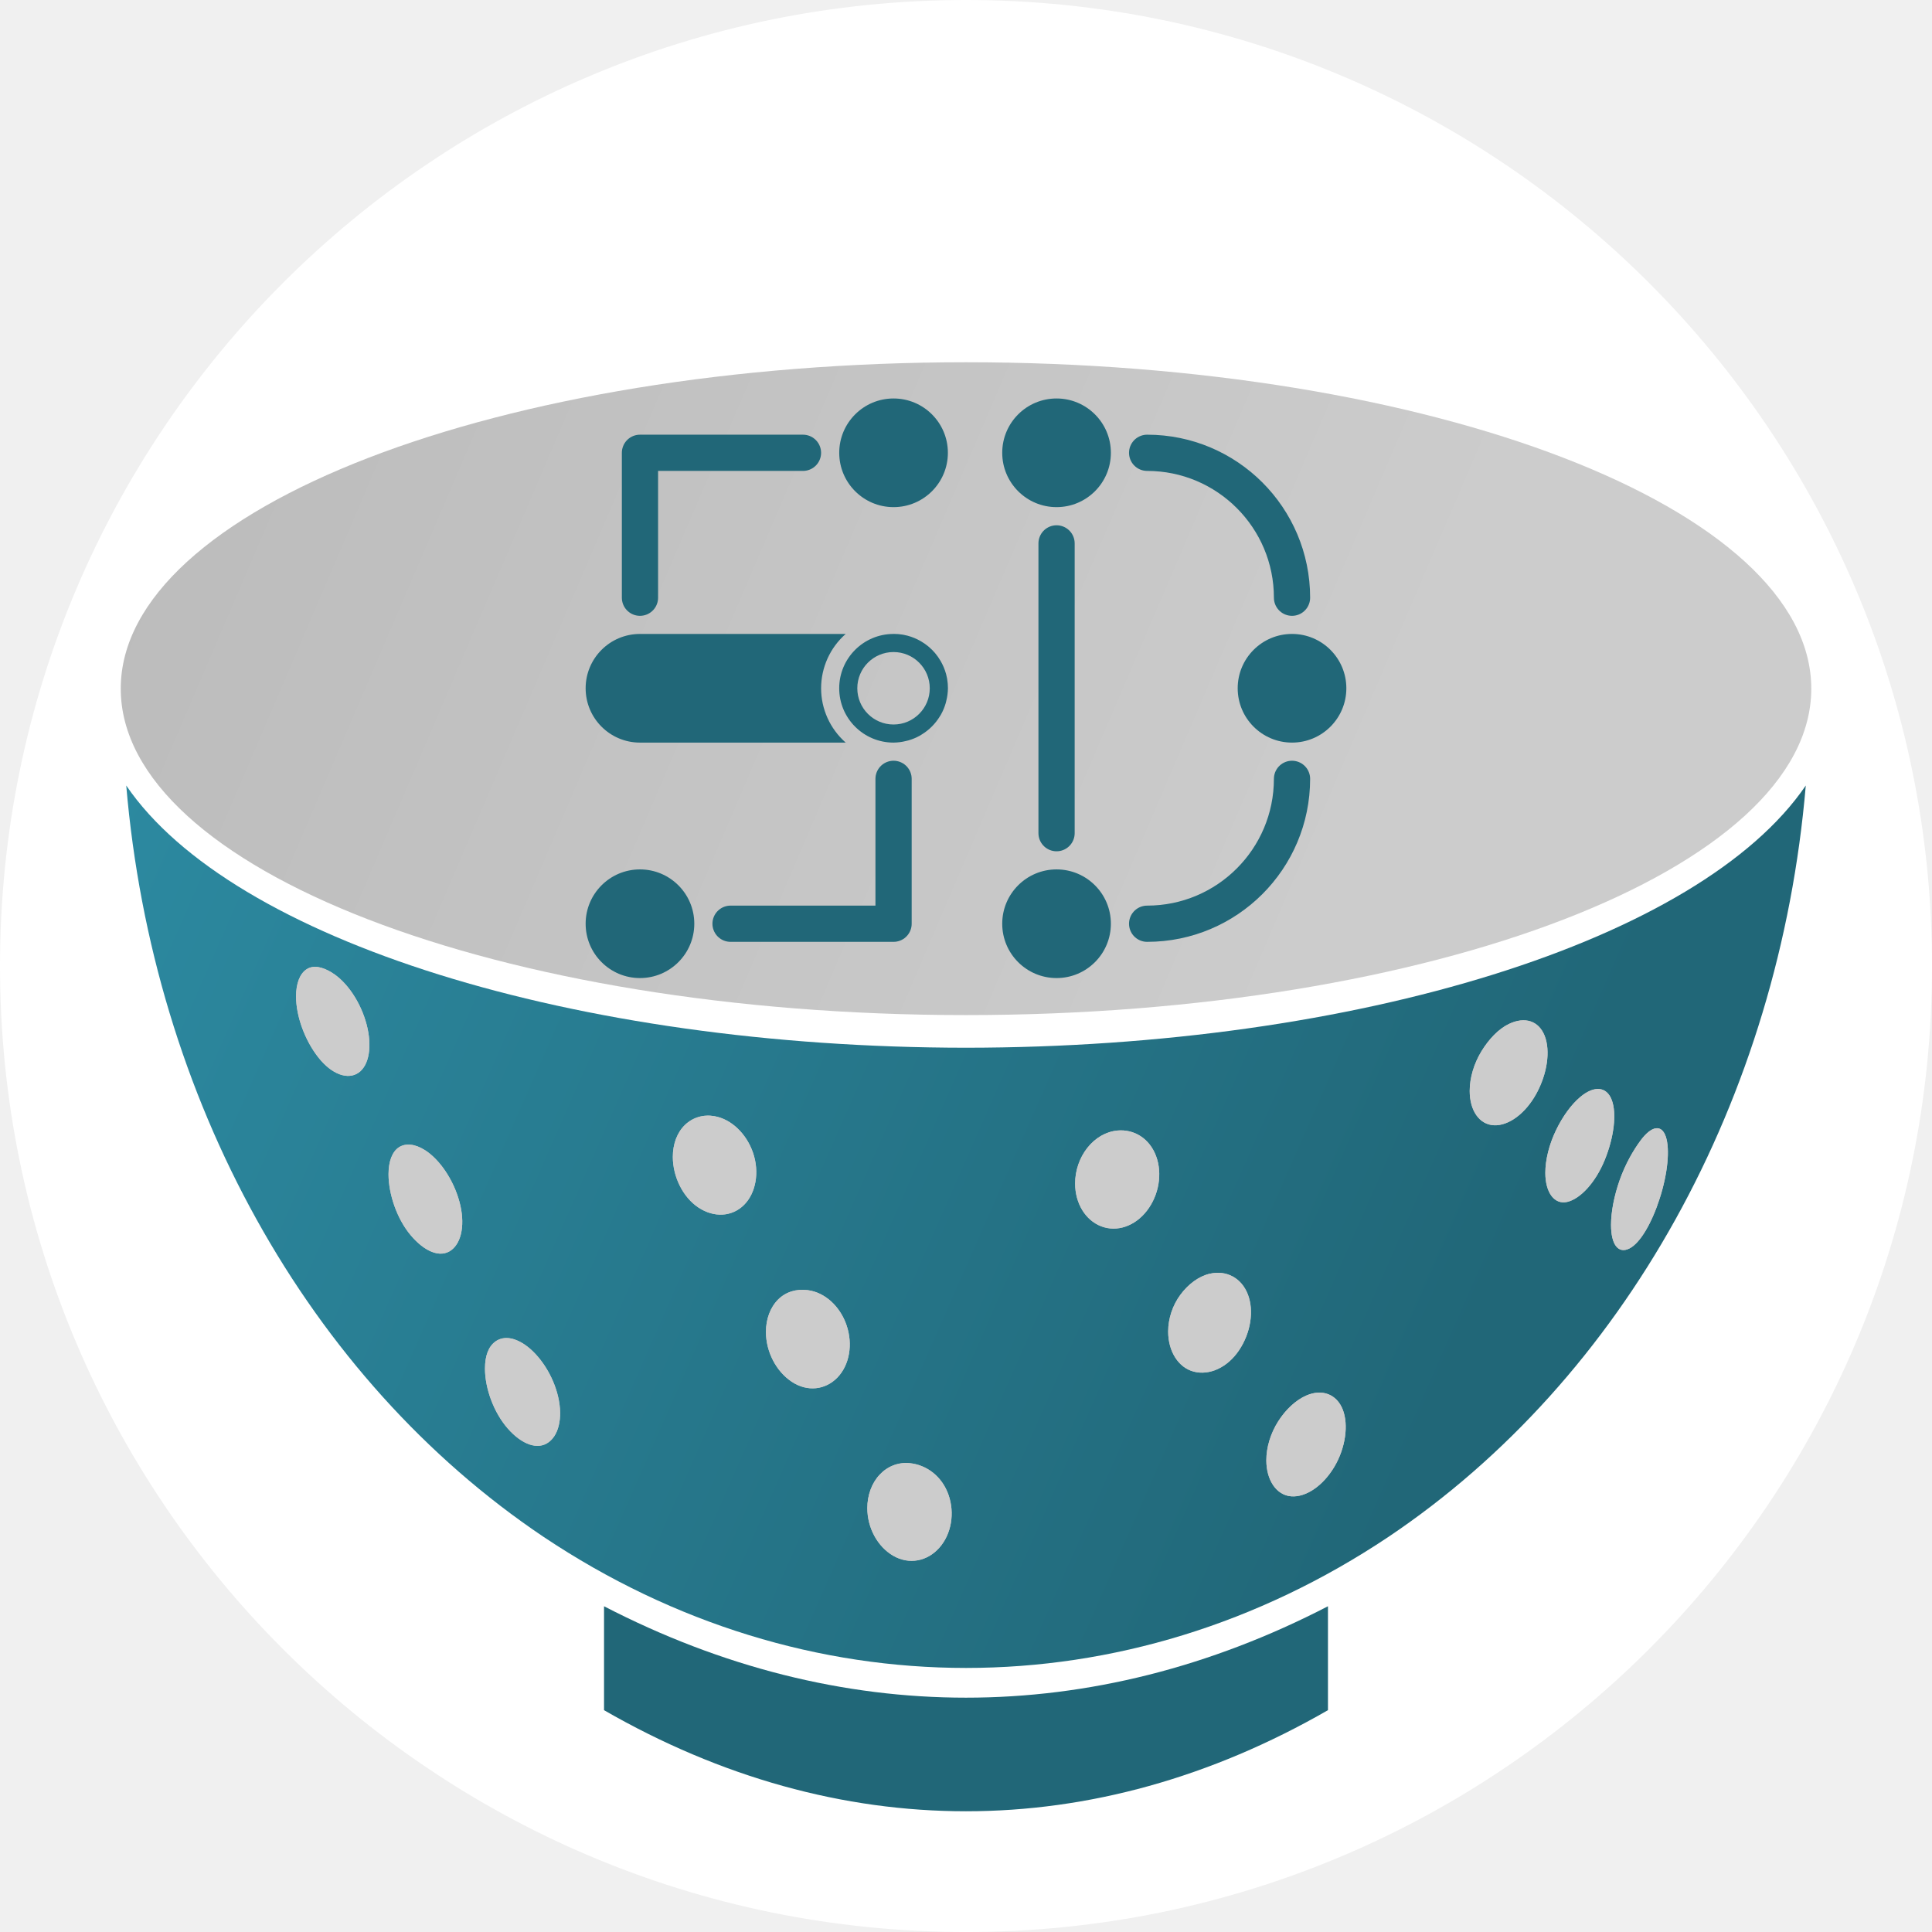
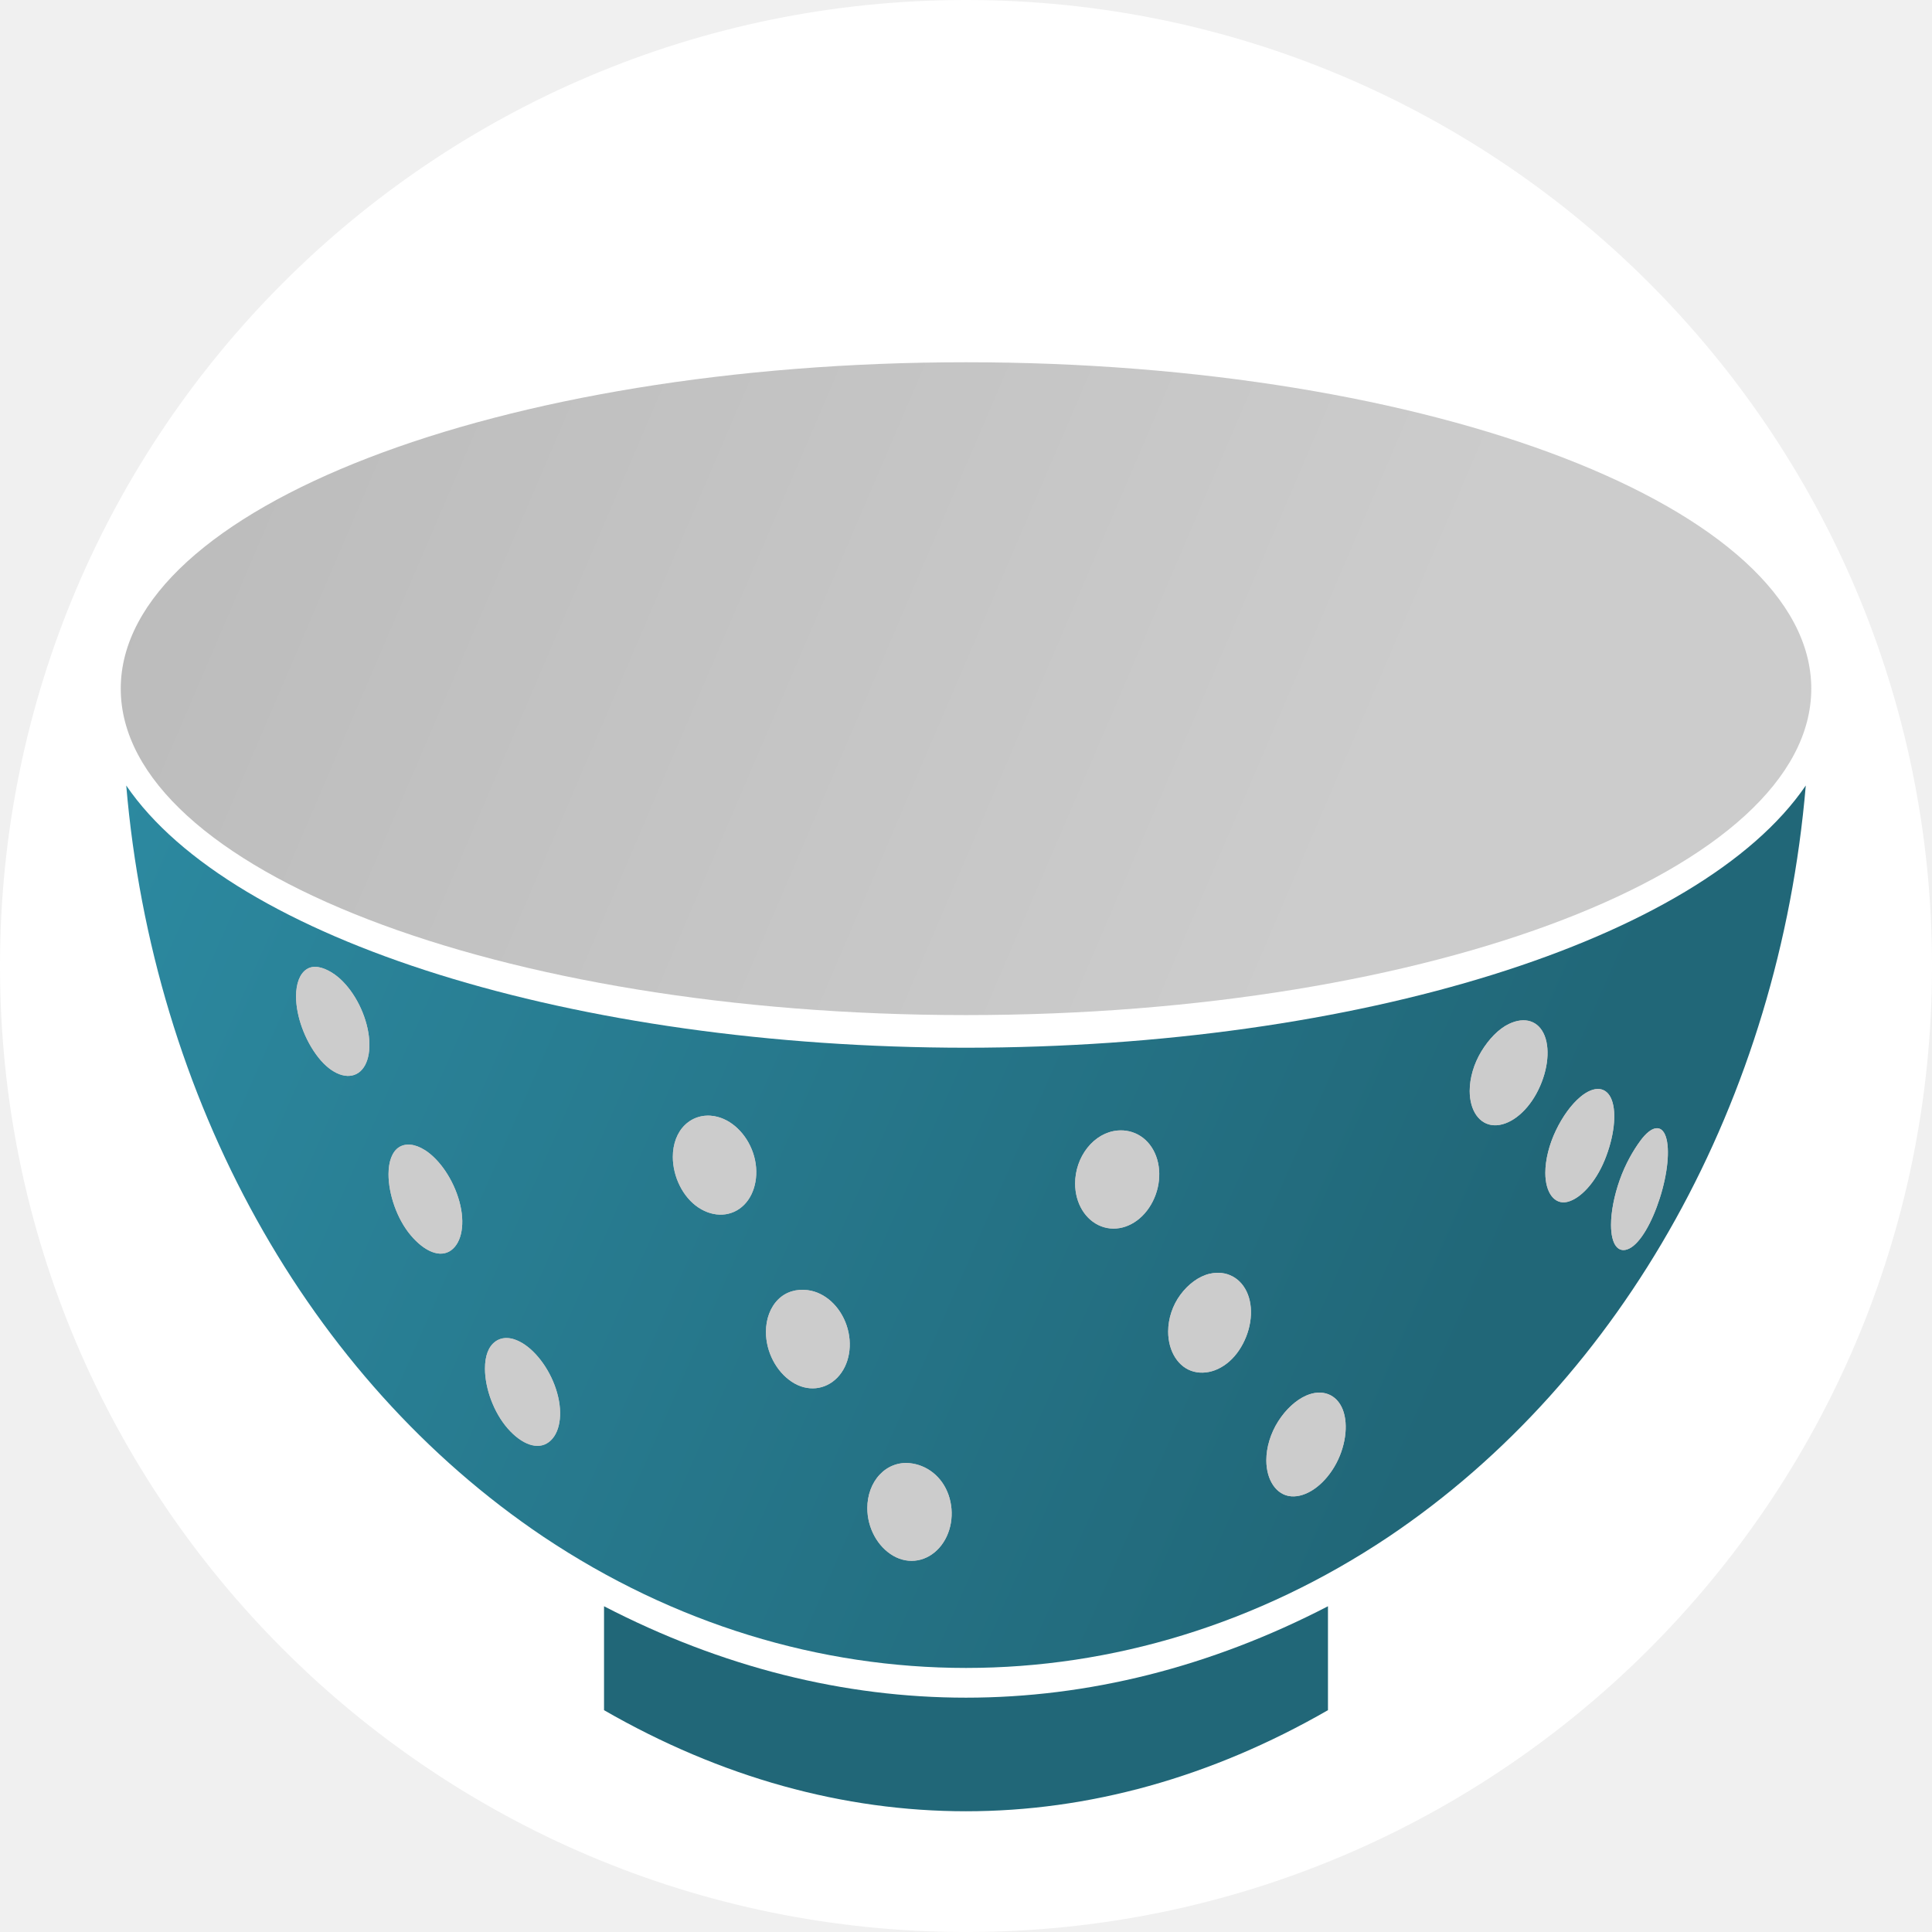
<svg xmlns="http://www.w3.org/2000/svg" xmlns:xlink="http://www.w3.org/1999/xlink" width="400" height="400" viewBox="0 0 105.833 105.833" version="1.1" id="svg1">
  <defs id="defs1">
    <linearGradient id="linearGradient11">
      <stop style="stop-color:#bbbbbb;stop-opacity:1;" offset="0" id="stop11" />
      <stop style="stop-color:#cccccc;stop-opacity:1;" offset="1" id="stop12" />
    </linearGradient>
    <linearGradient id="linearGradient9">
      <stop style="stop-color:#2c89a0;stop-opacity:1;" offset="0" id="stop9" />
      <stop style="stop-color:#216778;stop-opacity:1;" offset="1" id="stop10" />
    </linearGradient>
    <linearGradient xlink:href="#linearGradient9" id="linearGradient10" x1="13.289" y1="37.25" x2="72.567" y2="67.48" gradientUnits="userSpaceOnUse" />
    <linearGradient xlink:href="#linearGradient11" id="linearGradient12" x1="13.444" y1="19.933" x2="67.352" y2="46.69" gradientUnits="userSpaceOnUse" />
  </defs>
  <g id="layer1">
    <circle style="fill:#ffffff;fill-opacity:1;stroke:none;stroke-width:1.323;stroke-linecap:round;stroke-linejoin:round;stroke-dasharray:none;stroke-dashoffset:0;stroke-opacity:1" id="path29" cx="52.917" cy="52.917" r="52.917" />
    <g id="g29" transform="translate(0,13.34057)">
      <g id="g3" transform="translate(0,-0.1114035)" />
      <g id="g1">
        <g id="g4" transform="matrix(1.166667,0,0,1.351625,-8.819444,-20.16756)">
          <path id="path2" style="fill:url(#linearGradient10);stroke:none;stroke-width:0.265;stroke-opacity:1" d="m 13.487,36.998 a 39.688,39.688 0 0 0 19.586,30.446 39.688,39.688 0 0 0 39.688,0 A 39.688,39.688 0 0 0 92.347,36.998 41.01,14.552 0 0 1 52.917,47.625 41.01,14.552 0 0 1 13.487,36.998 Z" transform="translate(0,-0.1114036)" />
          <path id="path2-5" style="fill:#216778;fill-opacity:1;stroke:none;stroke-width:0.403;stroke-opacity:1" d="m 35.921,70.261 v 4.212 c 10.997,5.463 22.994,5.462 33.991,-9.38e-4 v -4.211 c -11.058,4.94 -22.934,4.94 -33.991,0 z" transform="translate(0,-0.1114036)" />
          <ellipse style="fill:url(#linearGradient12);stroke:none;stroke-width:0.265;stroke-opacity:1" id="path1" cx="52.917" cy="33.073" rx="39.688" ry="13.229" transform="translate(0,-0.1114036)" />
          <path d="m 84.581,51.282 c 0.522,-0.609 0.994,-0.675 1.194,-0.166 0.2,0.508 0.089,1.491 -0.28,2.489 -0.369,0.998 -0.915,1.825 -1.434,2.047 -0.519,0.222 -0.858,-0.157 -0.858,-0.959 0,-0.526 0.146,-1.18 0.407,-1.818 0.261,-0.638 0.629,-1.193 0.972,-1.593 z M 68.895,61.609 c 0.751,-0.282 1.431,-0.048 1.711,0.569 0.281,0.617 0.133,1.557 -0.398,2.325 -0.531,0.767 -1.33,1.238 -2.024,1.191 -0.694,-0.046 -1.166,-0.657 -1.166,-1.46 0,-0.526 0.2,-1.093 0.555,-1.576 0.355,-0.483 0.83,-0.864 1.322,-1.049 z m -18.634,2.74 c 0.8,0.065 1.525,0.529 1.832,1.279 0.307,0.75 0.137,1.599 -0.43,2.151 -0.567,0.552 -1.42,0.693 -2.159,0.326 -0.739,-0.367 -1.221,-1.13 -1.221,-1.932 0,-0.526 0.208,-1.014 0.579,-1.356 0.371,-0.342 0.874,-0.51 1.398,-0.468 z M 32.076,59.478 c 0.712,0.369 1.365,1.164 1.645,2.031 0.281,0.866 0.126,1.651 -0.393,1.988 -0.518,0.337 -1.268,0.098 -1.927,-0.55 -0.658,-0.648 -1.07,-1.625 -1.07,-2.428 0,-0.526 0.168,-0.904 0.499,-1.105 0.33,-0.201 0.778,-0.177 1.245,0.065 z m 49.692,-9.975 c 0.653,-0.467 1.232,-0.417 1.47,0.131 0.238,0.547 0.106,1.508 -0.333,2.434 -0.44,0.926 -1.151,1.57 -1.754,1.694 -0.603,0.124 -1.033,-0.373 -1.033,-1.176 0,-0.526 0.177,-1.142 0.492,-1.712 0.315,-0.57 0.73,-1.065 1.159,-1.371 z m -17.409,7.171 c 0.787,-0.158 1.494,0.171 1.792,0.838 0.298,0.667 0.133,1.562 -0.417,2.267 -0.551,0.705 -1.392,1.023 -2.119,0.862 -0.727,-0.161 -1.206,-0.821 -1.206,-1.624 0,-0.526 0.207,-1.063 0.574,-1.492 0.368,-0.429 0.861,-0.748 1.377,-0.852 z m -18.872,0.665 c 0.798,0.087 1.517,0.649 1.822,1.423 0.305,0.775 0.137,1.61 -0.428,2.116 -0.564,0.506 -1.414,0.593 -2.147,0.173 -0.733,-0.42 -1.211,-1.217 -1.211,-2.02 0,-0.526 0.207,-0.999 0.574,-1.315 0.368,-0.316 0.865,-0.435 1.388,-0.378 z M 27.51,51.662 c 0.703,0.386 1.342,1.21 1.619,2.084 0.277,0.874 0.124,1.654 -0.388,1.977 -0.512,0.322 -1.247,0.056 -1.896,-0.608 -0.65,-0.664 -1.043,-1.672 -1.043,-2.475 0,-0.526 0.177,-0.92 0.492,-1.094 0.315,-0.174 0.755,-0.136 1.216,0.117 z m 50.901,-5.113 c 0.742,-0.306 1.397,-0.13 1.675,0.48 0.278,0.611 0.124,1.537 -0.389,2.346 -0.513,0.809 -1.302,1.306 -1.987,1.281 -0.686,-0.025 -1.143,-0.59 -1.143,-1.393 0,-0.526 0.197,-1.102 0.547,-1.6 0.35,-0.498 0.811,-0.914 1.298,-1.115 z m -18.393,4.321 c 0.8,-0.065 1.518,0.327 1.823,1.034 0.305,0.706 0.136,1.579 -0.427,2.212 -0.564,0.633 -1.414,0.881 -2.153,0.634 -0.739,-0.247 -1.221,-0.931 -1.221,-1.734 0,-0.526 0.208,-1.048 0.579,-1.45 0.371,-0.403 0.874,-0.653 1.399,-0.695 z M 41.106,50.288 c 0.794,0.119 1.509,0.714 1.814,1.491 0.305,0.777 0.135,1.622 -0.426,2.105 -0.561,0.483 -1.405,0.526 -2.138,0.108 -0.733,-0.417 -1.205,-1.252 -1.205,-2.055 0,-0.526 0.205,-0.993 0.571,-1.296 0.366,-0.304 0.864,-0.432 1.384,-0.354 z M 23.156,44.477 c 0.707,0.379 1.345,1.204 1.616,2.091 0.271,0.887 0.121,1.66 -0.379,1.959 -0.5,0.299 -1.256,0.072 -1.888,-0.622 -0.633,-0.694 -1.045,-1.67 -1.045,-2.472 0,-0.526 0.178,-0.922 0.496,-1.1 0.317,-0.178 0.737,-0.105 1.201,0.143 z" style="fill:#cccccc;fill-opacity:1;stroke:none;stroke-width:0.397;stroke-opacity:1" id="circle3155" />
          <path style="fill:#cccccc;fill-opacity:1;stroke:none;stroke-width:0.397;stroke-opacity:1" d="m 23.156,44.477 c 0.707,0.379 1.345,1.204 1.616,2.091 0.271,0.887 0.121,1.66 -0.379,1.959 -0.5,0.299 -1.256,0.072 -1.888,-0.622 -0.633,-0.694 -1.045,-1.67 -1.045,-2.472 0,-0.526 0.178,-0.922 0.496,-1.1 0.317,-0.178 0.737,-0.105 1.201,0.143 z" id="path28" />
          <path style="fill:#cccccc;fill-opacity:1;stroke:none;stroke-width:0.397;stroke-opacity:1" d="m 41.106,50.288 c 0.794,0.119 1.509,0.714 1.814,1.491 0.305,0.777 0.135,1.622 -0.426,2.105 -0.561,0.483 -1.405,0.526 -2.138,0.108 -0.733,-0.417 -1.205,-1.252 -1.205,-2.055 0,-0.526 0.205,-0.993 0.571,-1.296 0.366,-0.304 0.864,-0.432 1.384,-0.354 z" id="path27" />
          <path style="fill:#cccccc;fill-opacity:1;stroke:none;stroke-width:0.397;stroke-opacity:1" d="m 60.018,50.87 c 0.8,-0.065 1.518,0.327 1.823,1.034 0.305,0.706 0.136,1.579 -0.427,2.212 -0.564,0.633 -1.414,0.881 -2.153,0.634 -0.739,-0.247 -1.221,-0.931 -1.221,-1.734 0,-0.526 0.208,-1.048 0.579,-1.45 0.371,-0.403 0.874,-0.653 1.399,-0.695 z" id="path26" />
          <path style="fill:#cccccc;fill-opacity:1;stroke:none;stroke-width:0.397;stroke-opacity:1" d="m 78.411,46.549 c 0.742,-0.306 1.397,-0.13 1.675,0.48 0.278,0.611 0.124,1.537 -0.389,2.346 -0.513,0.809 -1.302,1.306 -1.987,1.281 -0.686,-0.025 -1.143,-0.59 -1.143,-1.393 0,-0.526 0.197,-1.102 0.547,-1.6 0.35,-0.498 0.811,-0.914 1.298,-1.115 z" id="path25" />
          <path style="fill:#cccccc;fill-opacity:1;stroke:none;stroke-width:0.397;stroke-opacity:1" d="m 27.51,51.662 c 0.703,0.386 1.342,1.21 1.619,2.084 0.277,0.874 0.124,1.654 -0.388,1.977 -0.512,0.322 -1.247,0.056 -1.896,-0.608 -0.65,-0.664 -1.043,-1.672 -1.043,-2.475 0,-0.526 0.177,-0.92 0.492,-1.094 0.315,-0.174 0.755,-0.136 1.216,0.117 z" id="path24" />
          <path style="fill:#cccccc;fill-opacity:1;stroke:none;stroke-width:0.397;stroke-opacity:1" d="m 45.487,57.339 c 0.798,0.087 1.517,0.649 1.822,1.423 0.305,0.775 0.137,1.61 -0.428,2.116 -0.564,0.506 -1.414,0.593 -2.147,0.173 -0.733,-0.42 -1.211,-1.217 -1.211,-2.02 0,-0.526 0.207,-0.999 0.574,-1.315 0.368,-0.316 0.865,-0.435 1.388,-0.378 z" id="path23" />
          <path style="fill:#cccccc;fill-opacity:1;stroke:none;stroke-width:0.397;stroke-opacity:1" d="m 64.359,56.674 c 0.787,-0.158 1.494,0.171 1.792,0.838 0.298,0.667 0.133,1.562 -0.417,2.267 -0.551,0.705 -1.392,1.023 -2.119,0.862 -0.727,-0.161 -1.206,-0.821 -1.206,-1.624 0,-0.526 0.207,-1.063 0.574,-1.492 0.368,-0.429 0.861,-0.748 1.377,-0.852 z" id="path22" />
          <path style="fill:#cccccc;fill-opacity:1;stroke:none;stroke-width:0.397;stroke-opacity:1" d="m 81.768,49.502 c 0.653,-0.467 1.232,-0.417 1.47,0.131 0.238,0.547 0.106,1.508 -0.333,2.434 -0.44,0.926 -1.151,1.57 -1.754,1.694 -0.603,0.124 -1.033,-0.373 -1.033,-1.176 0,-0.526 0.177,-1.142 0.492,-1.712 0.315,-0.57 0.73,-1.065 1.159,-1.371 z" id="path21" />
          <path style="fill:#cccccc;fill-opacity:1;stroke:none;stroke-width:0.397;stroke-opacity:1" d="m 32.076,59.478 c 0.712,0.369 1.365,1.164 1.645,2.031 0.281,0.866 0.126,1.651 -0.393,1.988 -0.518,0.337 -1.268,0.098 -1.927,-0.55 -0.658,-0.648 -1.07,-1.625 -1.07,-2.428 0,-0.526 0.168,-0.904 0.499,-1.105 0.33,-0.201 0.778,-0.177 1.245,0.065 z" id="path20" />
          <path style="fill:#cccccc;fill-opacity:1;stroke:none;stroke-width:0.397;stroke-opacity:1" d="m 50.261,64.35 c 0.8,0.065 1.525,0.529 1.832,1.279 0.307,0.75 0.137,1.599 -0.43,2.151 -0.567,0.552 -1.42,0.693 -2.159,0.326 -0.739,-0.367 -1.221,-1.13 -1.221,-1.932 0,-0.526 0.208,-1.014 0.579,-1.356 0.371,-0.342 0.874,-0.51 1.398,-0.468 z" id="path19" />
          <path style="fill:#cccccc;fill-opacity:1;stroke:none;stroke-width:0.397;stroke-opacity:1" d="m 68.895,61.609 c 0.751,-0.282 1.431,-0.048 1.711,0.569 0.281,0.617 0.133,1.557 -0.398,2.325 -0.531,0.767 -1.33,1.238 -2.024,1.191 -0.694,-0.046 -1.166,-0.657 -1.166,-1.46 0,-0.526 0.2,-1.093 0.555,-1.576 0.355,-0.483 0.83,-0.864 1.322,-1.049 z" id="path18" />
          <path style="fill:#cccccc;fill-opacity:1;stroke:none;stroke-width:0.397;stroke-opacity:1" d="m 84.581,51.282 c 0.522,-0.609 0.994,-0.675 1.194,-0.166 0.2,0.508 0.089,1.491 -0.28,2.489 -0.369,0.998 -0.915,1.825 -1.434,2.047 -0.519,0.222 -0.858,-0.157 -0.858,-0.959 0,-0.526 0.146,-1.18 0.407,-1.818 0.261,-0.638 0.629,-1.193 0.972,-1.593 z" id="circle4197" />
        </g>
-         <g id="g17" transform="matrix(1.5,0,0,1.5,32.08073,8.487556)">
-           <g id="g16" transform="translate(15.21354)">
-             <g id="g2">
-               <g id="g14" transform="translate(-15.21354)">
-                 <g id="g8">
-                   <circle style="fill:#216778;fill-opacity:1;stroke:none;stroke-width:0.397;stroke-opacity:1" id="path3" cx="11.245" cy="1.984" r="1.984" />
-                   <g id="g6" transform="translate(0,-0.2347741)">
-                     <g id="g7">
-                       <path id="path6" style="fill:#216778;fill-opacity:1;stroke:none;stroke-width:0.397;stroke-opacity:1" d="M 1.984,8.834 C 0.888,8.834 0,9.722 0,10.818 c 0,1.096 0.888,1.984 1.984,1.984 h 7.513 c -0.57,-0.502 -0.898,-1.225 -0.898,-1.984 5.96e-4,-0.76 0.328,-1.483 0.898,-1.984 z m 9.26,0 a 1.984,1.984 0 0 0 -1.984,1.984 1.984,1.984 0 0 0 1.984,1.984 1.984,1.984 0 0 0 0.464,-0.061 1.984,1.984 0 0 0 0.082,-0.02 1.984,1.984 0 0 0 0.412,-0.171 1.984,1.984 0 0 0 0.078,-0.048 1.984,1.984 0 0 0 0.651,-0.651 1.984,1.984 0 0 0 0.048,-0.078 1.984,1.984 0 0 0 0.171,-0.412 1.984,1.984 0 0 0 0.02,-0.082 1.984,1.984 0 0 0 0.061,-0.464 1.984,1.984 0 0 0 -0.007,-0.159 1.984,1.984 0 0 0 -0.002,-0.026 1.984,1.984 0 0 0 -0.02,-0.154 1.984,1.984 0 0 0 -0.004,-0.022 1.984,1.984 0 0 0 -0.03,-0.135 1.984,1.984 0 0 0 -0.007,-0.027 1.984,1.984 0 0 0 -0.187,-0.452 1.984,1.984 0 0 0 -0.025,-0.042 1.984,1.984 0 0 0 -0.061,-0.095 1.984,1.984 0 0 0 -0.021,-0.032 1.984,1.984 0 0 0 -0.087,-0.114 1.984,1.984 0 0 0 -0.027,-0.033 1.984,1.984 0 0 0 -0.214,-0.214 1.984,1.984 0 0 0 -0.033,-0.027 1.984,1.984 0 0 0 -0.114,-0.087 1.984,1.984 0 0 0 -0.032,-0.021 1.984,1.984 0 0 0 -0.095,-0.061 1.984,1.984 0 0 0 -0.042,-0.025 1.984,1.984 0 0 0 -0.452,-0.187 1.984,1.984 0 0 0 -0.027,-0.007 1.984,1.984 0 0 0 -0.135,-0.03 1.984,1.984 0 0 0 -0.022,-0.004 1.984,1.984 0 0 0 -0.154,-0.02 1.984,1.984 0 0 0 -0.026,-0.002 1.984,1.984 0 0 0 -0.159,-0.007 z m 0,0.661 a 1.323,1.323 0 0 1 1.323,1.323 1.323,1.323 0 0 1 -1.323,1.323 1.323,1.323 0 0 1 -1.323,-1.323 1.323,1.323 0 0 1 1.323,-1.323 z" />
-                     </g>
-                   </g>
-                   <circle style="fill:#216778;fill-opacity:1;stroke:none;stroke-width:0.397;stroke-opacity:1" id="path3-9" cx="1.984" cy="19.182" r="1.984" />
-                 </g>
-                 <path style="fill:none;fill-opacity:1;stroke:#216778;stroke-width:1.323;stroke-linecap:round;stroke-linejoin:round;stroke-dasharray:none;stroke-opacity:1" d="M 7.937,1.984 H 1.984 v 5.292" id="path14" />
-                 <path style="fill:none;fill-opacity:1;stroke:#216778;stroke-width:1.323;stroke-linecap:round;stroke-linejoin:round;stroke-dasharray:none;stroke-opacity:1" d="M 5.292,19.182 H 11.245 V 13.891" id="path14-1" />
-               </g>
-               <circle style="fill:#216778;fill-opacity:1;stroke:none;stroke-width:0.397;stroke-opacity:1" id="path3-4" cx="1.984" cy="1.984" r="1.984" />
-               <circle style="fill:#216778;fill-opacity:1;stroke:none;stroke-width:0.397;stroke-opacity:1" id="path3-610" cx="1.984" cy="19.182" r="1.984" />
-               <circle style="fill:#216778;fill-opacity:1;stroke:none;stroke-width:0.397;stroke-opacity:1" id="path3-0" cx="10.583" cy="10.583" r="1.984" />
-               <path style="fill:none;fill-opacity:1;stroke:#216778;stroke-width:1.323;stroke-linecap:round;stroke-linejoin:round;stroke-dasharray:none;stroke-opacity:1" id="path15" d="M 10.583,13.891 A 5.292,5.292 0 0 1 5.292,19.182" />
-               <path style="fill:none;fill-opacity:1;stroke:#216778;stroke-width:1.323;stroke-linecap:round;stroke-linejoin:round;stroke-dasharray:none;stroke-opacity:1" id="path15-0" d="M -1.984,5.292 A 5.292,5.292 0 0 1 -7.276,10.583" transform="rotate(-90)" />
-               <path style="fill:none;fill-opacity:1;stroke:#216778;stroke-width:1.323;stroke-linecap:round;stroke-linejoin:round;stroke-dasharray:none;stroke-dashoffset:3.307;stroke-opacity:1" d="M 1.984,5.292 V 15.875" id="path16" />
-             </g>
-           </g>
-         </g>
      </g>
    </g>
  </g>
</svg>
